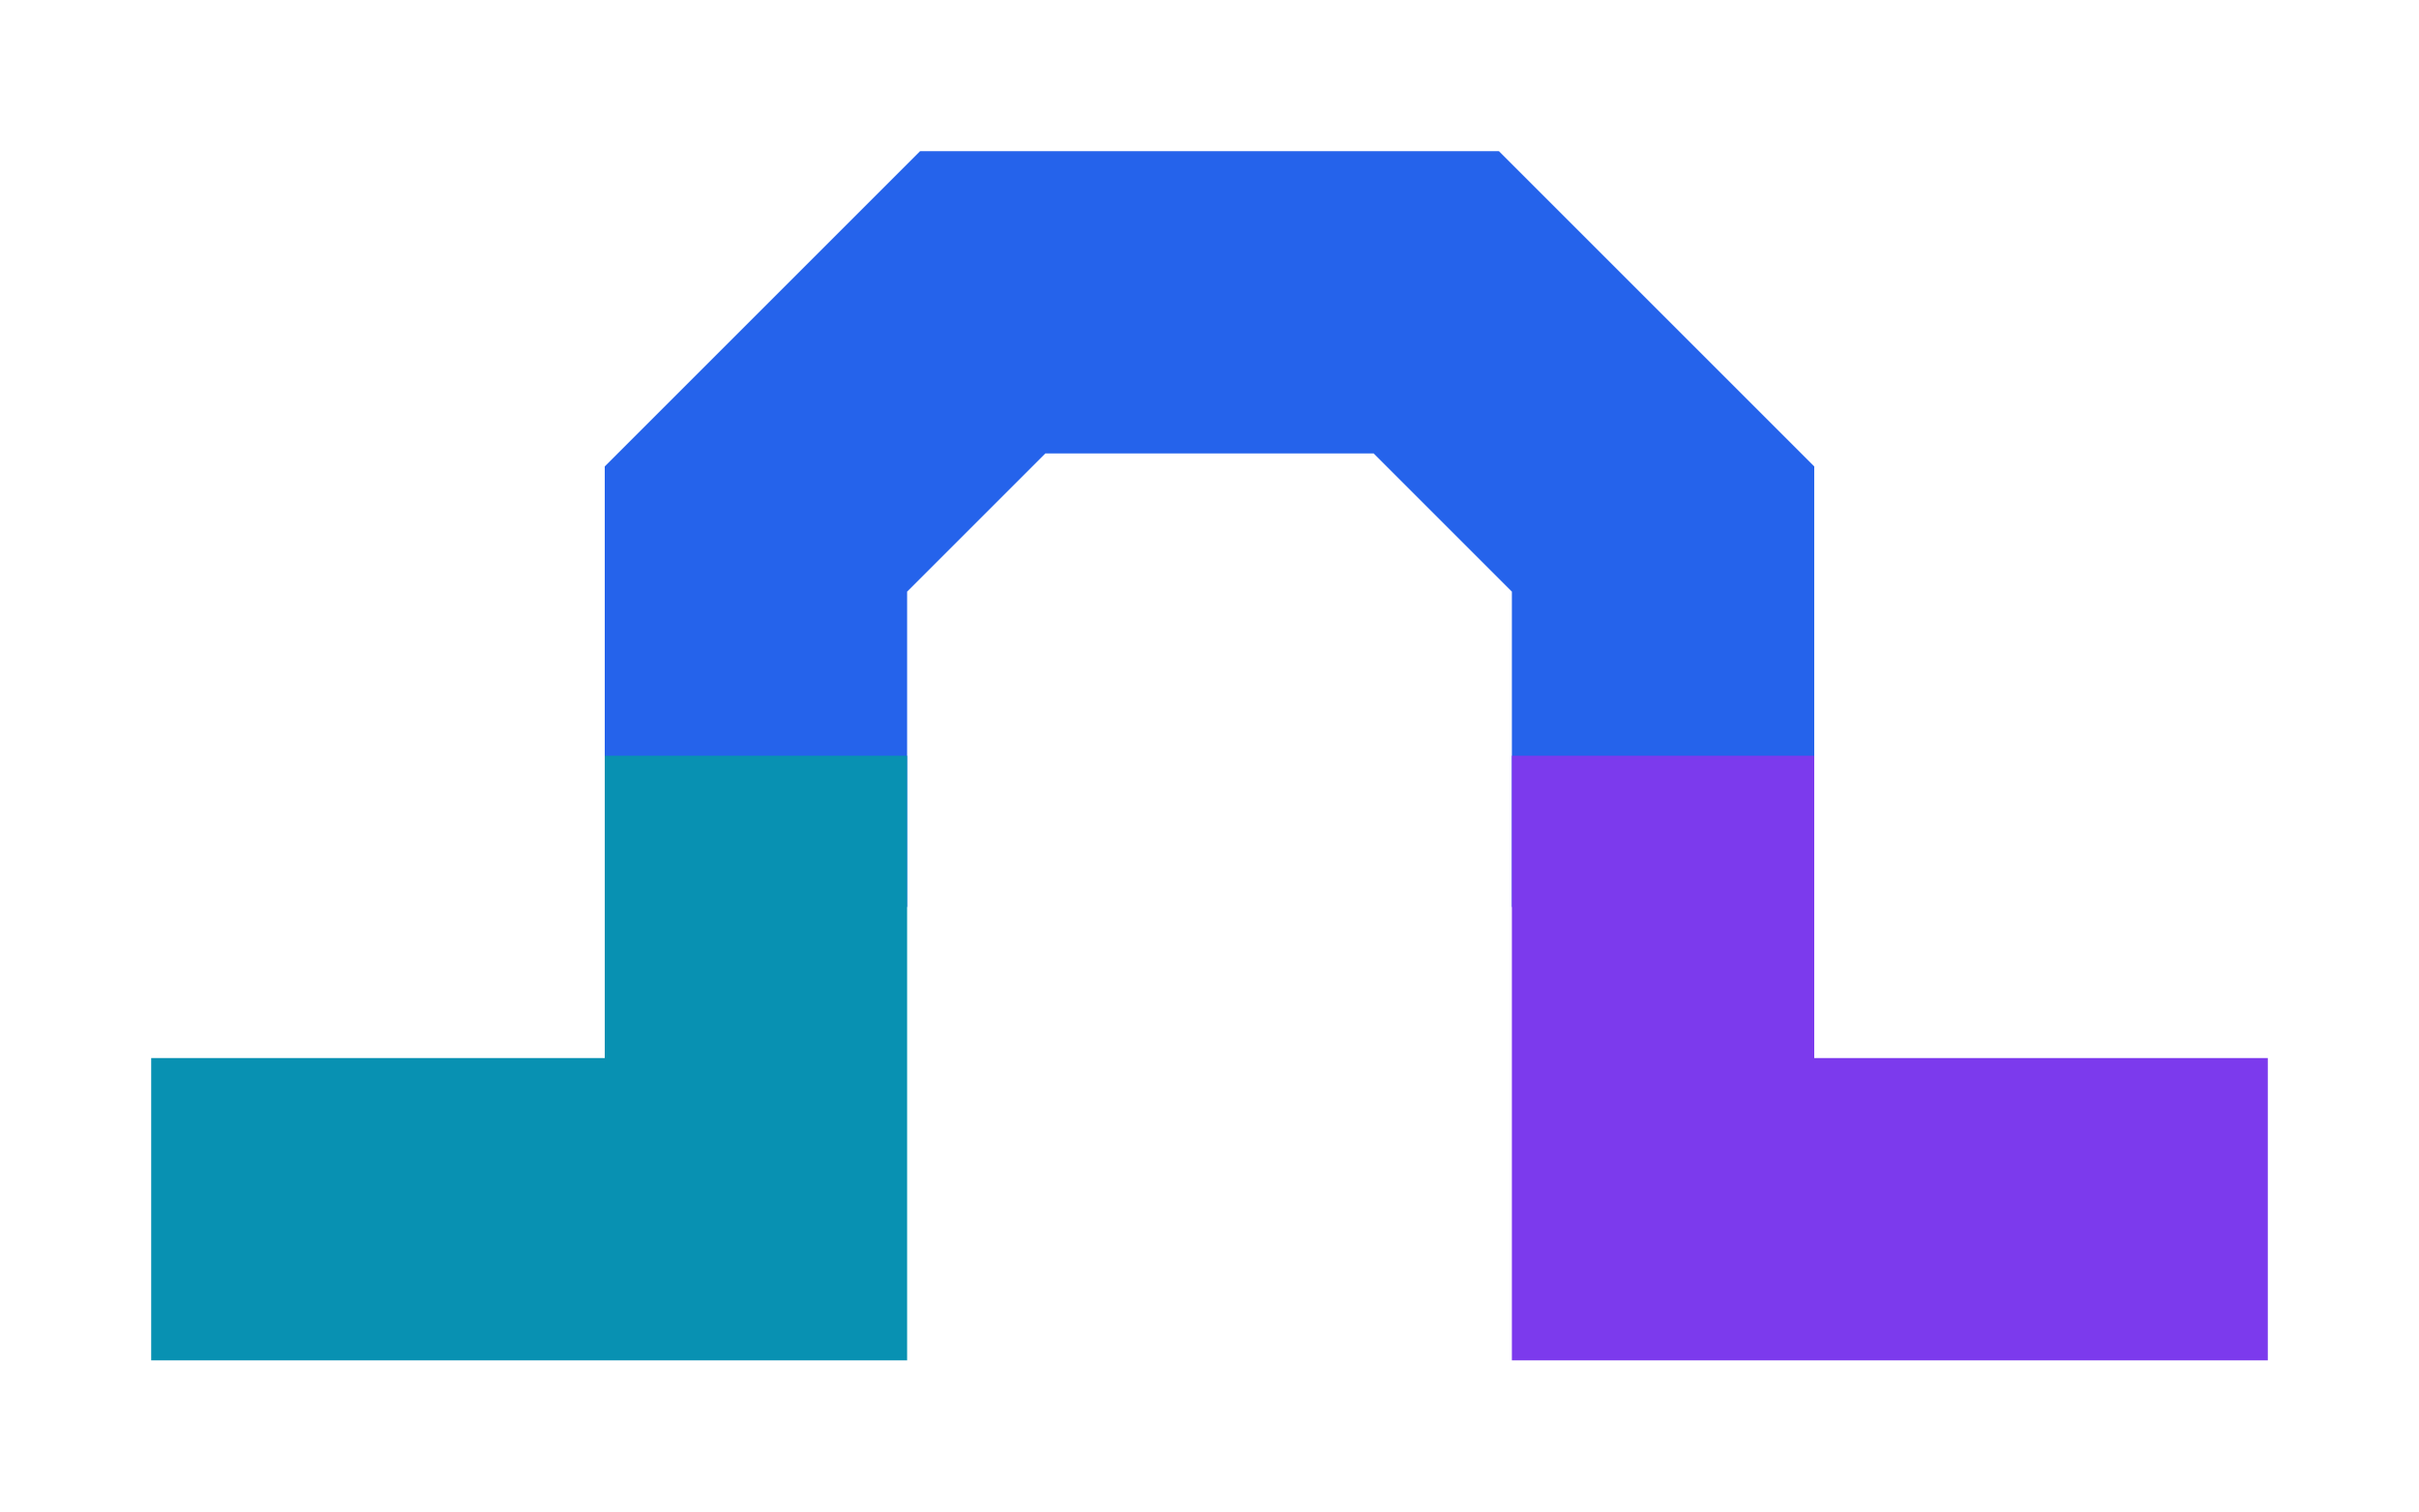
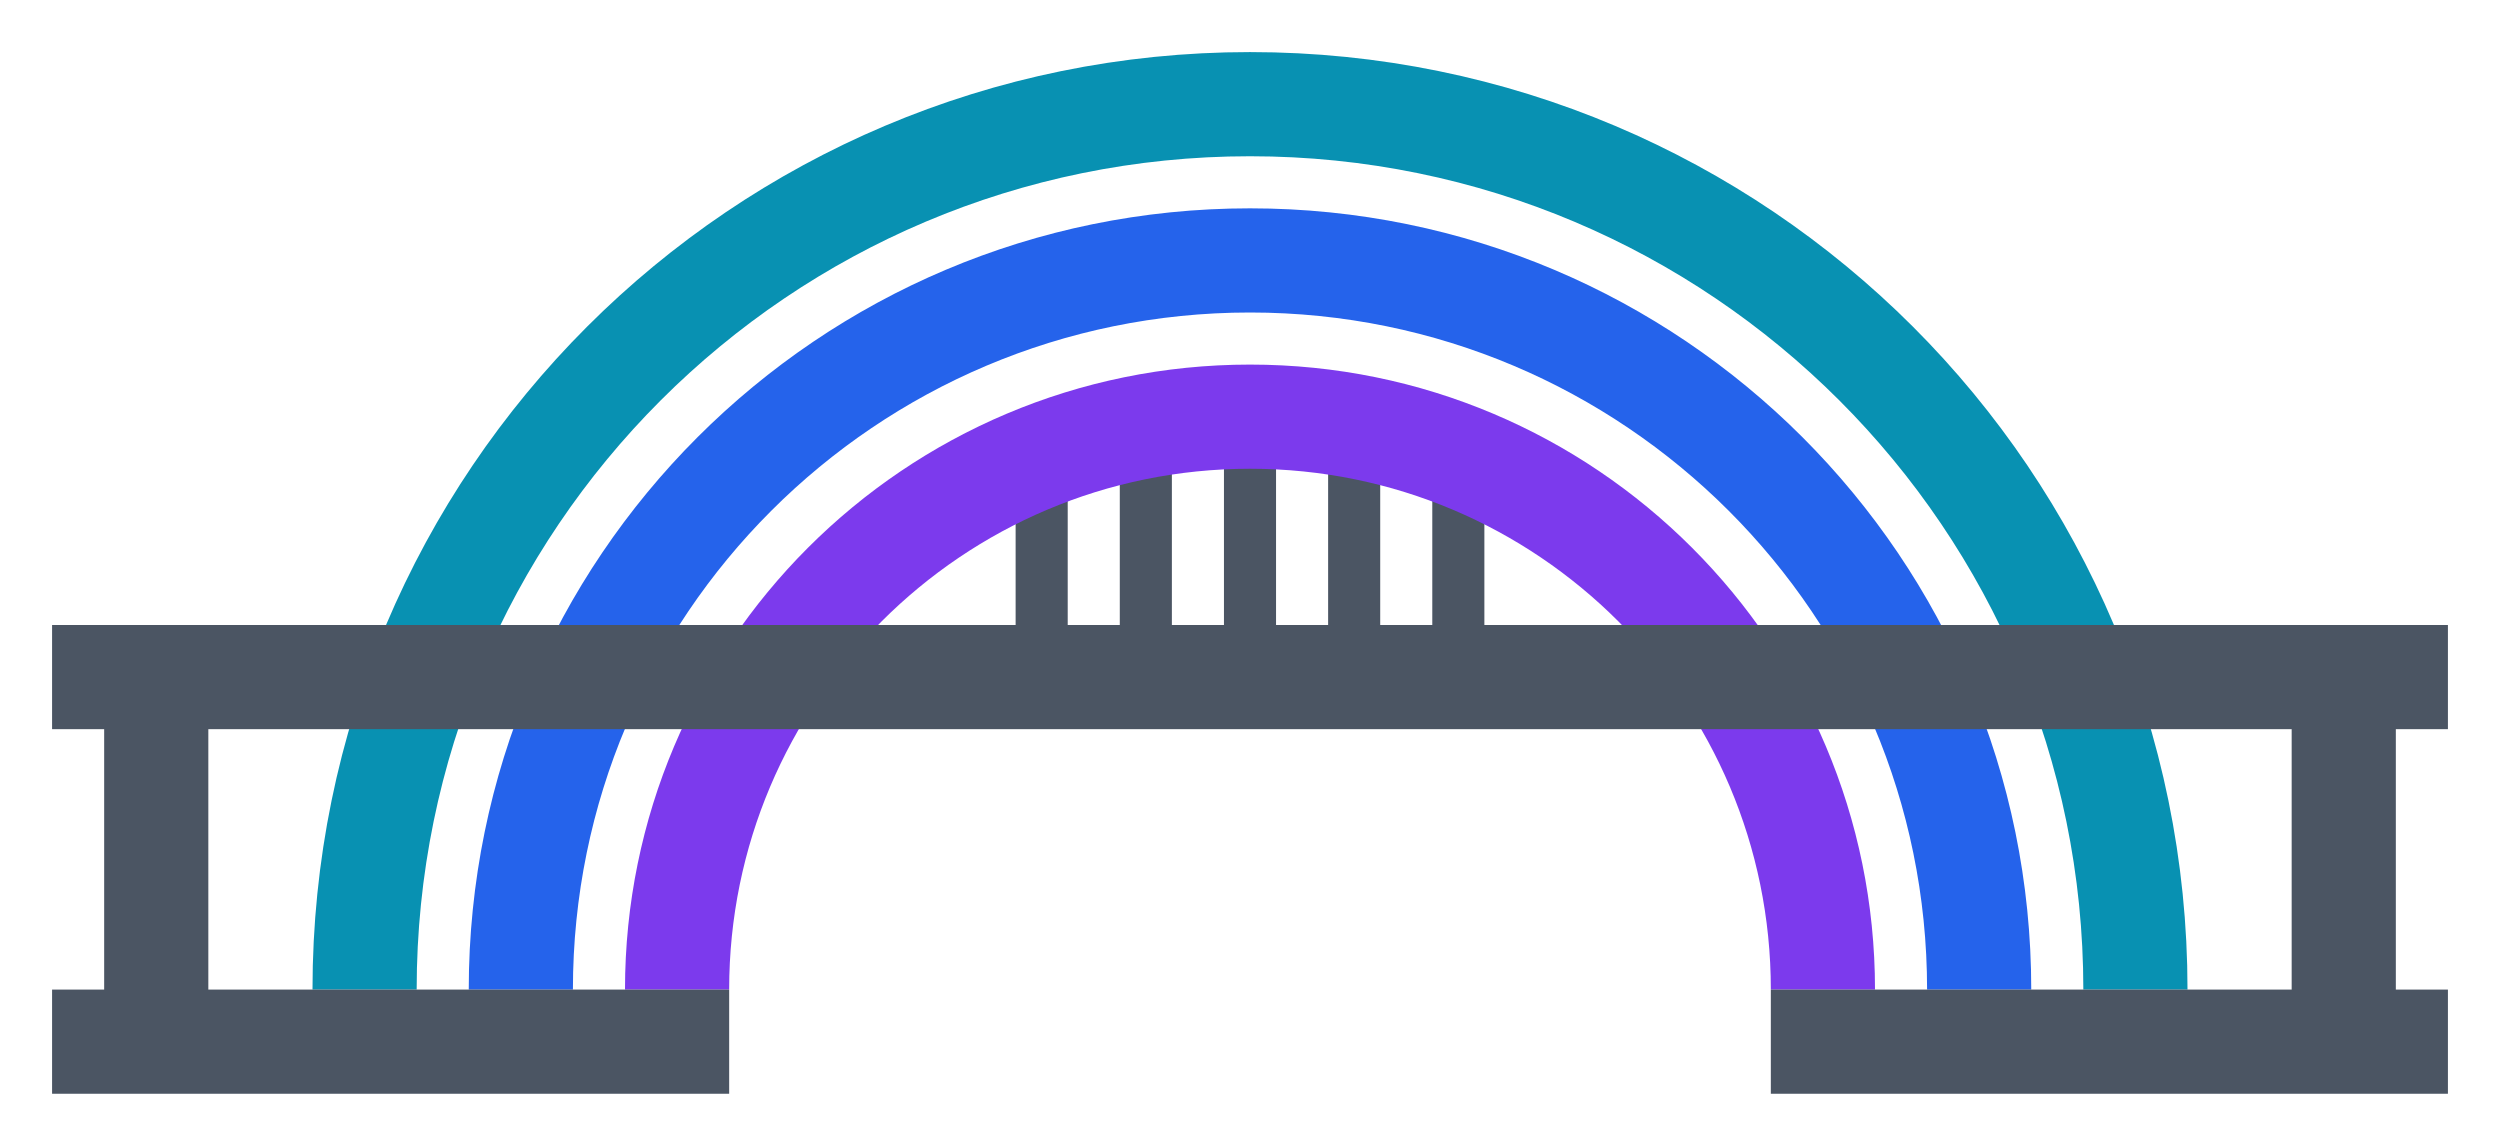
- <svg xmlns="http://www.w3.org/2000/svg" viewBox="0 0 64 40" width="256" height="160" role="img" aria-labelledby="bifrost-logo-light-title">
-   <g fill="none" stroke-width="8" stroke-linecap="butt" stroke-linejoin="miter">
-     <path stroke="#2563eb" d="M20 24V14L26 8H38L44 14V24" />
-     <path stroke="#0891b2" d="M4 32H20V20" />
-     <path stroke="#7c3aed" d="M44 20V32H60" />
+ <svg xmlns="http://www.w3.org/2000/svg" viewBox="0 0 192 88" width="384" height="176" role="img" aria-labelledby="bifrost-logo-light-title">
+   <g fill="none" stroke-linecap="butt" stroke-linejoin="miter">
+     <g stroke="#4b5563" stroke-width="4">
+       <path d="M80 36V52" />
+       <path d="M88 32V52" />
+       <path d="M96 32V52" />
+       <path d="M104 32V52" />
+       <path d="M112 36V52" />
+     </g>
+     <g stroke-width="8">
+       <path stroke="#7c3aed" d="M52 76A44 44 0 0 1 96 32A44 44 0 0 1 140 76" />
+       <path stroke="#2563eb" d="M40 76A56 56 0 0 1 96 20A56 56 0 0 1 152 76" />
+       <path stroke="#0891b2" d="M28 76A68 68 0 0 1 96 8A68 68 0 0 1 164 76" />
+     </g>
+     <g stroke="#4b5563" stroke-width="8">
+       <path d="M4 52H188" />
+       <path d="M12 52V80" />
+       <path d="M180 52V80" />
+       <path d="M4 80H56" />
+       <path d="M136 80H188" />
+     </g>
  </g>
</svg>
